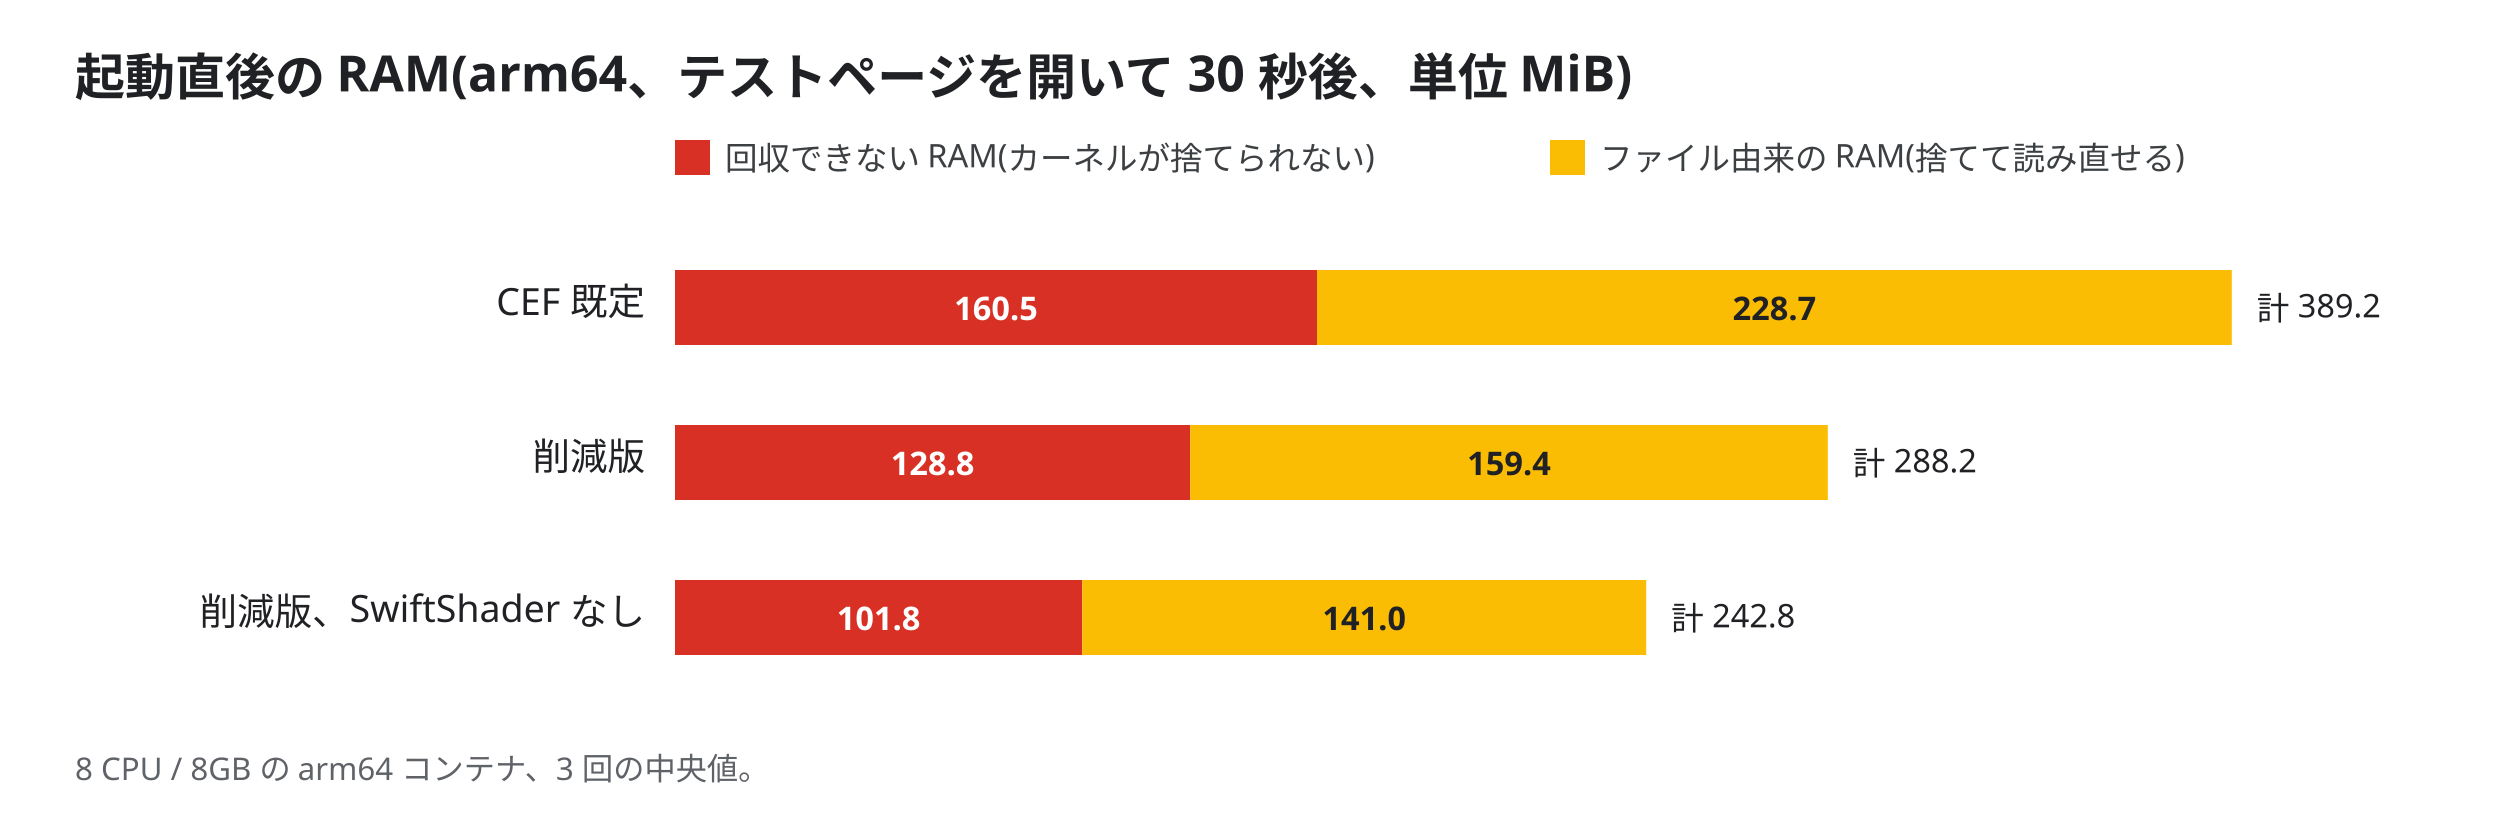
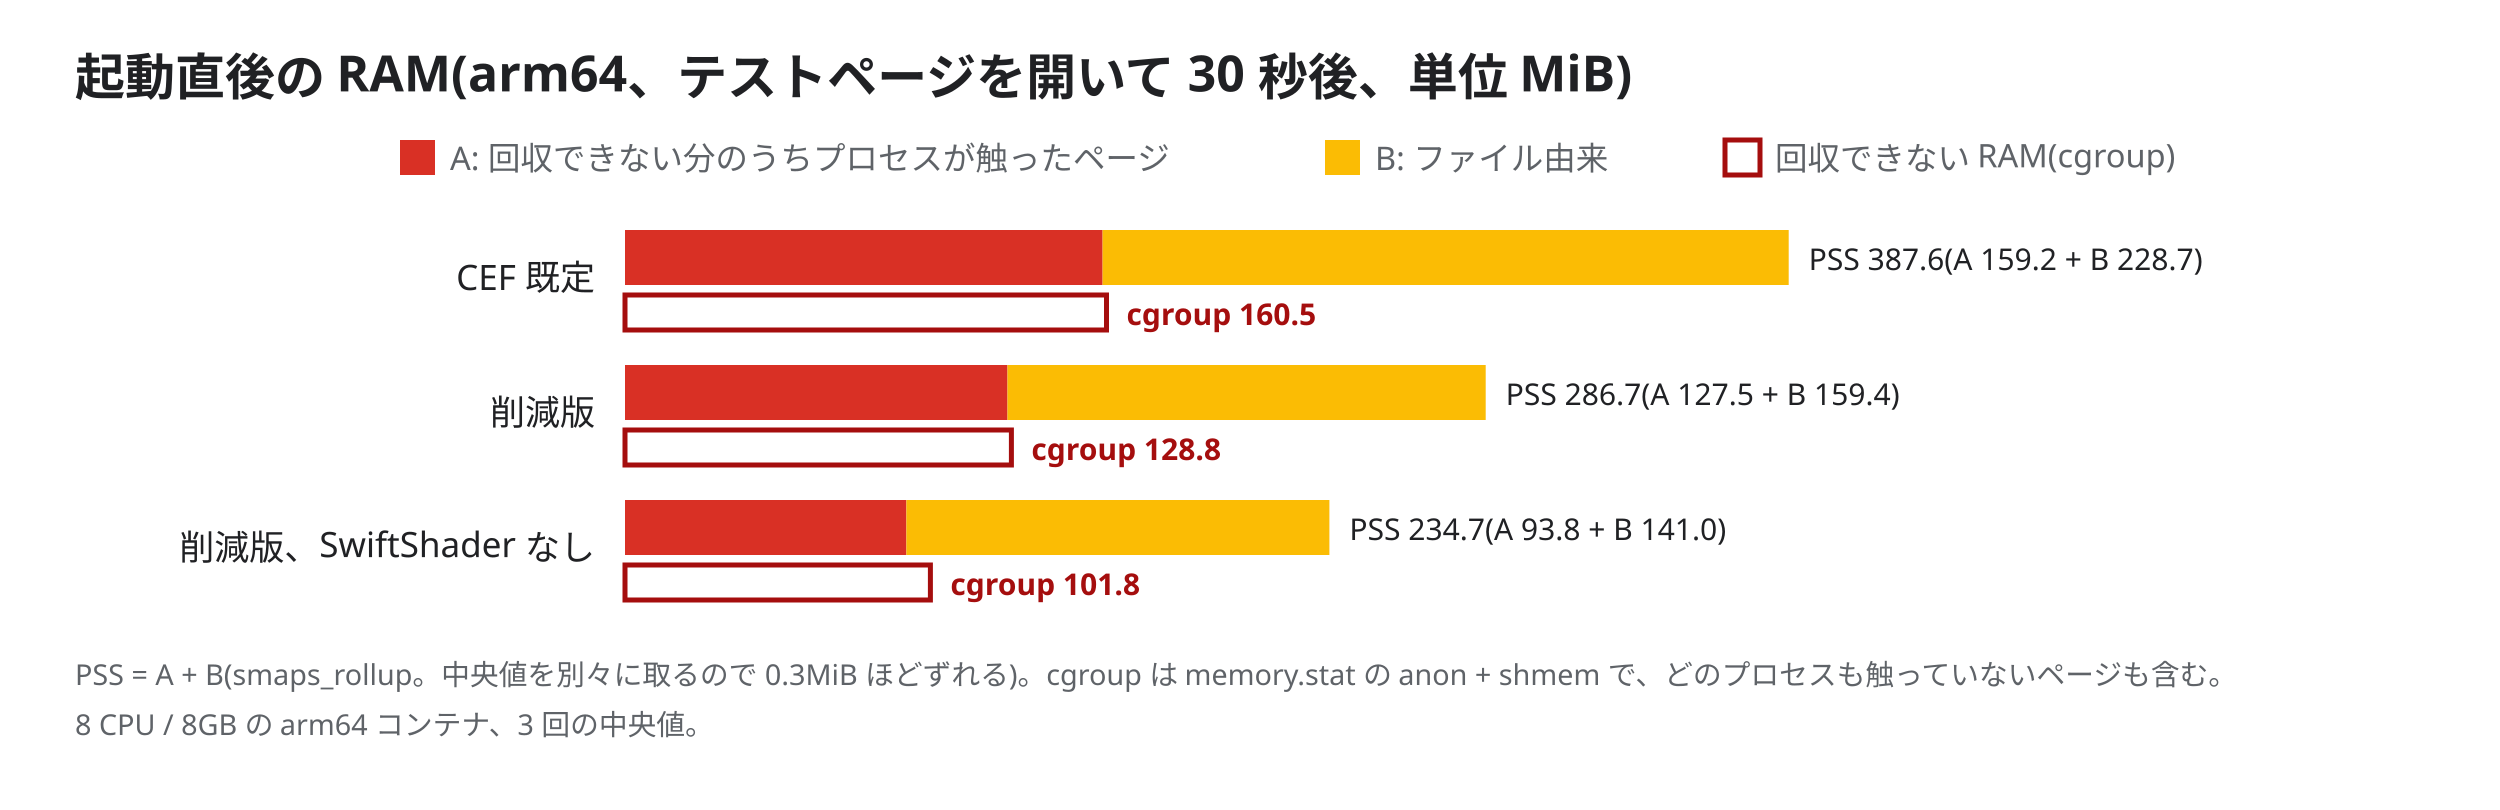
- <svg xmlns="http://www.w3.org/2000/svg" width="1000" height="330" viewBox="0 0 1000 330" font-family="Hiragino Sans, Hiragino Kaku Gothic ProN, sans-serif">
-   <rect width="1000" height="330" fill="#fff" />
+ <svg xmlns="http://www.w3.org/2000/svg" width="1000" height="324" viewBox="0 0 1000 324" font-family="Hiragino Sans, Hiragino Kaku Gothic ProN, sans-serif">
+   <rect width="1000" height="324" fill="#fff" />
  <text x="30" y="38" font-size="20" text-anchor="start" fill="#202124" font-weight="bold">起動直後の RAM(arm64、テストページを開いて 30 秒後、単位 MiB)</text>
-   <rect x="270" y="56" width="14" height="14" rx="0" fill="#d93025" stroke="none" stroke-width="1" />
-   <text x="290" y="68" font-size="13" text-anchor="start" fill="#3c4043">回収できない RAM(カーネルが捨てられない)</text>
-   <rect x="620" y="56" width="14" height="14" rx="0" fill="#fbbc04" stroke="none" stroke-width="1" />
-   <text x="640" y="68" font-size="13" text-anchor="start" fill="#3c4043">ファイル由来の RAM(捨てて読み直せる)</text>
-   <text x="258" y="126" font-size="15" text-anchor="end" fill="#202124">CEF 既定</text>
-   <rect x="270" y="108" width="256.8" height="30" rx="0" fill="#d93025" stroke="none" stroke-width="1" />
-   <rect x="526.8" y="108" width="365.92" height="30" rx="0" fill="#fbbc04" stroke="none" stroke-width="1" />
-   <text x="398.4" y="128" font-size="13" text-anchor="middle" fill="#fff" font-weight="bold">160.5</text>
-   <text x="709.76" y="128" font-size="13" text-anchor="middle" fill="#202124" font-weight="bold">228.7</text>
-   <text x="902.72" y="128" font-size="13" text-anchor="start" fill="#202124">計 389.2</text>
-   <text x="258" y="188" font-size="15" text-anchor="end" fill="#202124">削減版</text>
-   <rect x="270" y="170" width="206.08" height="30" rx="0" fill="#d93025" stroke="none" stroke-width="1" />
-   <rect x="476.08" y="170" width="255.04" height="30" rx="0" fill="#fbbc04" stroke="none" stroke-width="1" />
-   <text x="373.04" y="190" font-size="13" text-anchor="middle" fill="#fff" font-weight="bold">128.8</text>
-   <text x="603.6" y="190" font-size="13" text-anchor="middle" fill="#202124" font-weight="bold">159.4</text>
-   <text x="741.12" y="190" font-size="13" text-anchor="start" fill="#202124">計 288.2</text>
-   <text x="258" y="250" font-size="15" text-anchor="end" fill="#202124">削減版、SwiftShader なし</text>
-   <rect x="270" y="232" width="162.88" height="30" rx="0" fill="#d93025" stroke="none" stroke-width="1" />
-   <rect x="432.88" y="232" width="225.6" height="30" rx="0" fill="#fbbc04" stroke="none" stroke-width="1" />
-   <text x="351.44" y="252" font-size="13" text-anchor="middle" fill="#fff" font-weight="bold">101.8</text>
-   <text x="545.68" y="252" font-size="13" text-anchor="middle" fill="#202124" font-weight="bold">141.0</text>
-   <text x="668.48" y="252" font-size="13" text-anchor="start" fill="#202124">計 242.8</text>
-   <text x="30" y="312" font-size="12.5" text-anchor="start" fill="#5f6368">8 CPU / 8GB の arm64 コンテナ、3 回の中央値。</text>
+   <rect x="160" y="56" width="14" height="14" rx="0" fill="#d93025" stroke="none" stroke-width="1" />
+   <text x="180" y="68" font-size="13" text-anchor="start" fill="#5f6368">A: 回収できない分のうちプロセスが触ったページ</text>
+   <rect x="530" y="56" width="14" height="14" rx="0" fill="#fbbc04" stroke="none" stroke-width="1" />
+   <text x="550" y="68" font-size="13" text-anchor="start" fill="#5f6368">B: ファイル由来</text>
+   <rect x="690" y="56" width="14" height="14" rx="0" fill="#fff" stroke="#a50e0e" stroke-width="2" />
+   <text x="710" y="68" font-size="13" text-anchor="start" fill="#5f6368">回収できない RAM(cgroup)</text>
+   <text x="238" y="116" font-size="14" text-anchor="end" fill="#202124">CEF 既定</text>
+   <rect x="250" y="92" width="191.04" height="22" rx="0" fill="#d93025" stroke="none" stroke-width="1" />
+   <rect x="441.04" y="92" width="274.44" height="22" rx="0" fill="#fbbc04" stroke="none" stroke-width="1" />
+   <text x="723.48" y="108" font-size="12" text-anchor="start" fill="#202124">PSS 387.6(A 159.2 + B 228.7)</text>
+   <rect x="250" y="118" width="192.6" height="14" rx="0" fill="#fff" stroke="#a50e0e" stroke-width="2" />
+   <text x="450.6" y="130" font-size="12" text-anchor="start" fill="#a50e0e" font-weight="bold">cgroup 160.5</text>
+   <text x="238" y="170" font-size="14" text-anchor="end" fill="#202124">削減版</text>
+   <rect x="250" y="146" width="153.0" height="22" rx="0" fill="#d93025" stroke="none" stroke-width="1" />
+   <rect x="403.0" y="146" width="191.28" height="22" rx="0" fill="#fbbc04" stroke="none" stroke-width="1" />
+   <text x="602.28" y="162" font-size="12" text-anchor="start" fill="#202124">PSS 286.7(A 127.5 + B 159.4)</text>
+   <rect x="250" y="172" width="154.56" height="14" rx="0" fill="#fff" stroke="#a50e0e" stroke-width="2" />
+   <text x="412.56" y="184" font-size="12" text-anchor="start" fill="#a50e0e" font-weight="bold">cgroup 128.8</text>
+   <text x="238" y="224" font-size="14" text-anchor="end" fill="#202124">削減版、SwiftShader なし</text>
+   <rect x="250" y="200" width="112.56" height="22" rx="0" fill="#d93025" stroke="none" stroke-width="1" />
+   <rect x="362.56" y="200" width="169.2" height="22" rx="0" fill="#fbbc04" stroke="none" stroke-width="1" />
+   <text x="539.76" y="216" font-size="12" text-anchor="start" fill="#202124">PSS 234.7(A 93.8 + B 141.0)</text>
+   <rect x="250" y="226" width="122.16" height="14" rx="0" fill="#fff" stroke="#a50e0e" stroke-width="2" />
+   <text x="380.16" y="238" font-size="12" text-anchor="start" fill="#a50e0e" font-weight="bold">cgroup 101.8</text>
+   <text x="30" y="274" font-size="11.5" text-anchor="start" fill="#5f6368">PSS = A + B(smaps_rollup。中央値を別々に取るので 0.3MiB ほどずれる)。cgroup は memory.stat の anon + shmem で、どのプロセスも触っていないページも含む。</text>
+   <text x="30" y="294" font-size="11.5" text-anchor="start" fill="#5f6368">8 CPU / 8GB の arm64 コンテナ、3 回の中央値。</text>
</svg>
